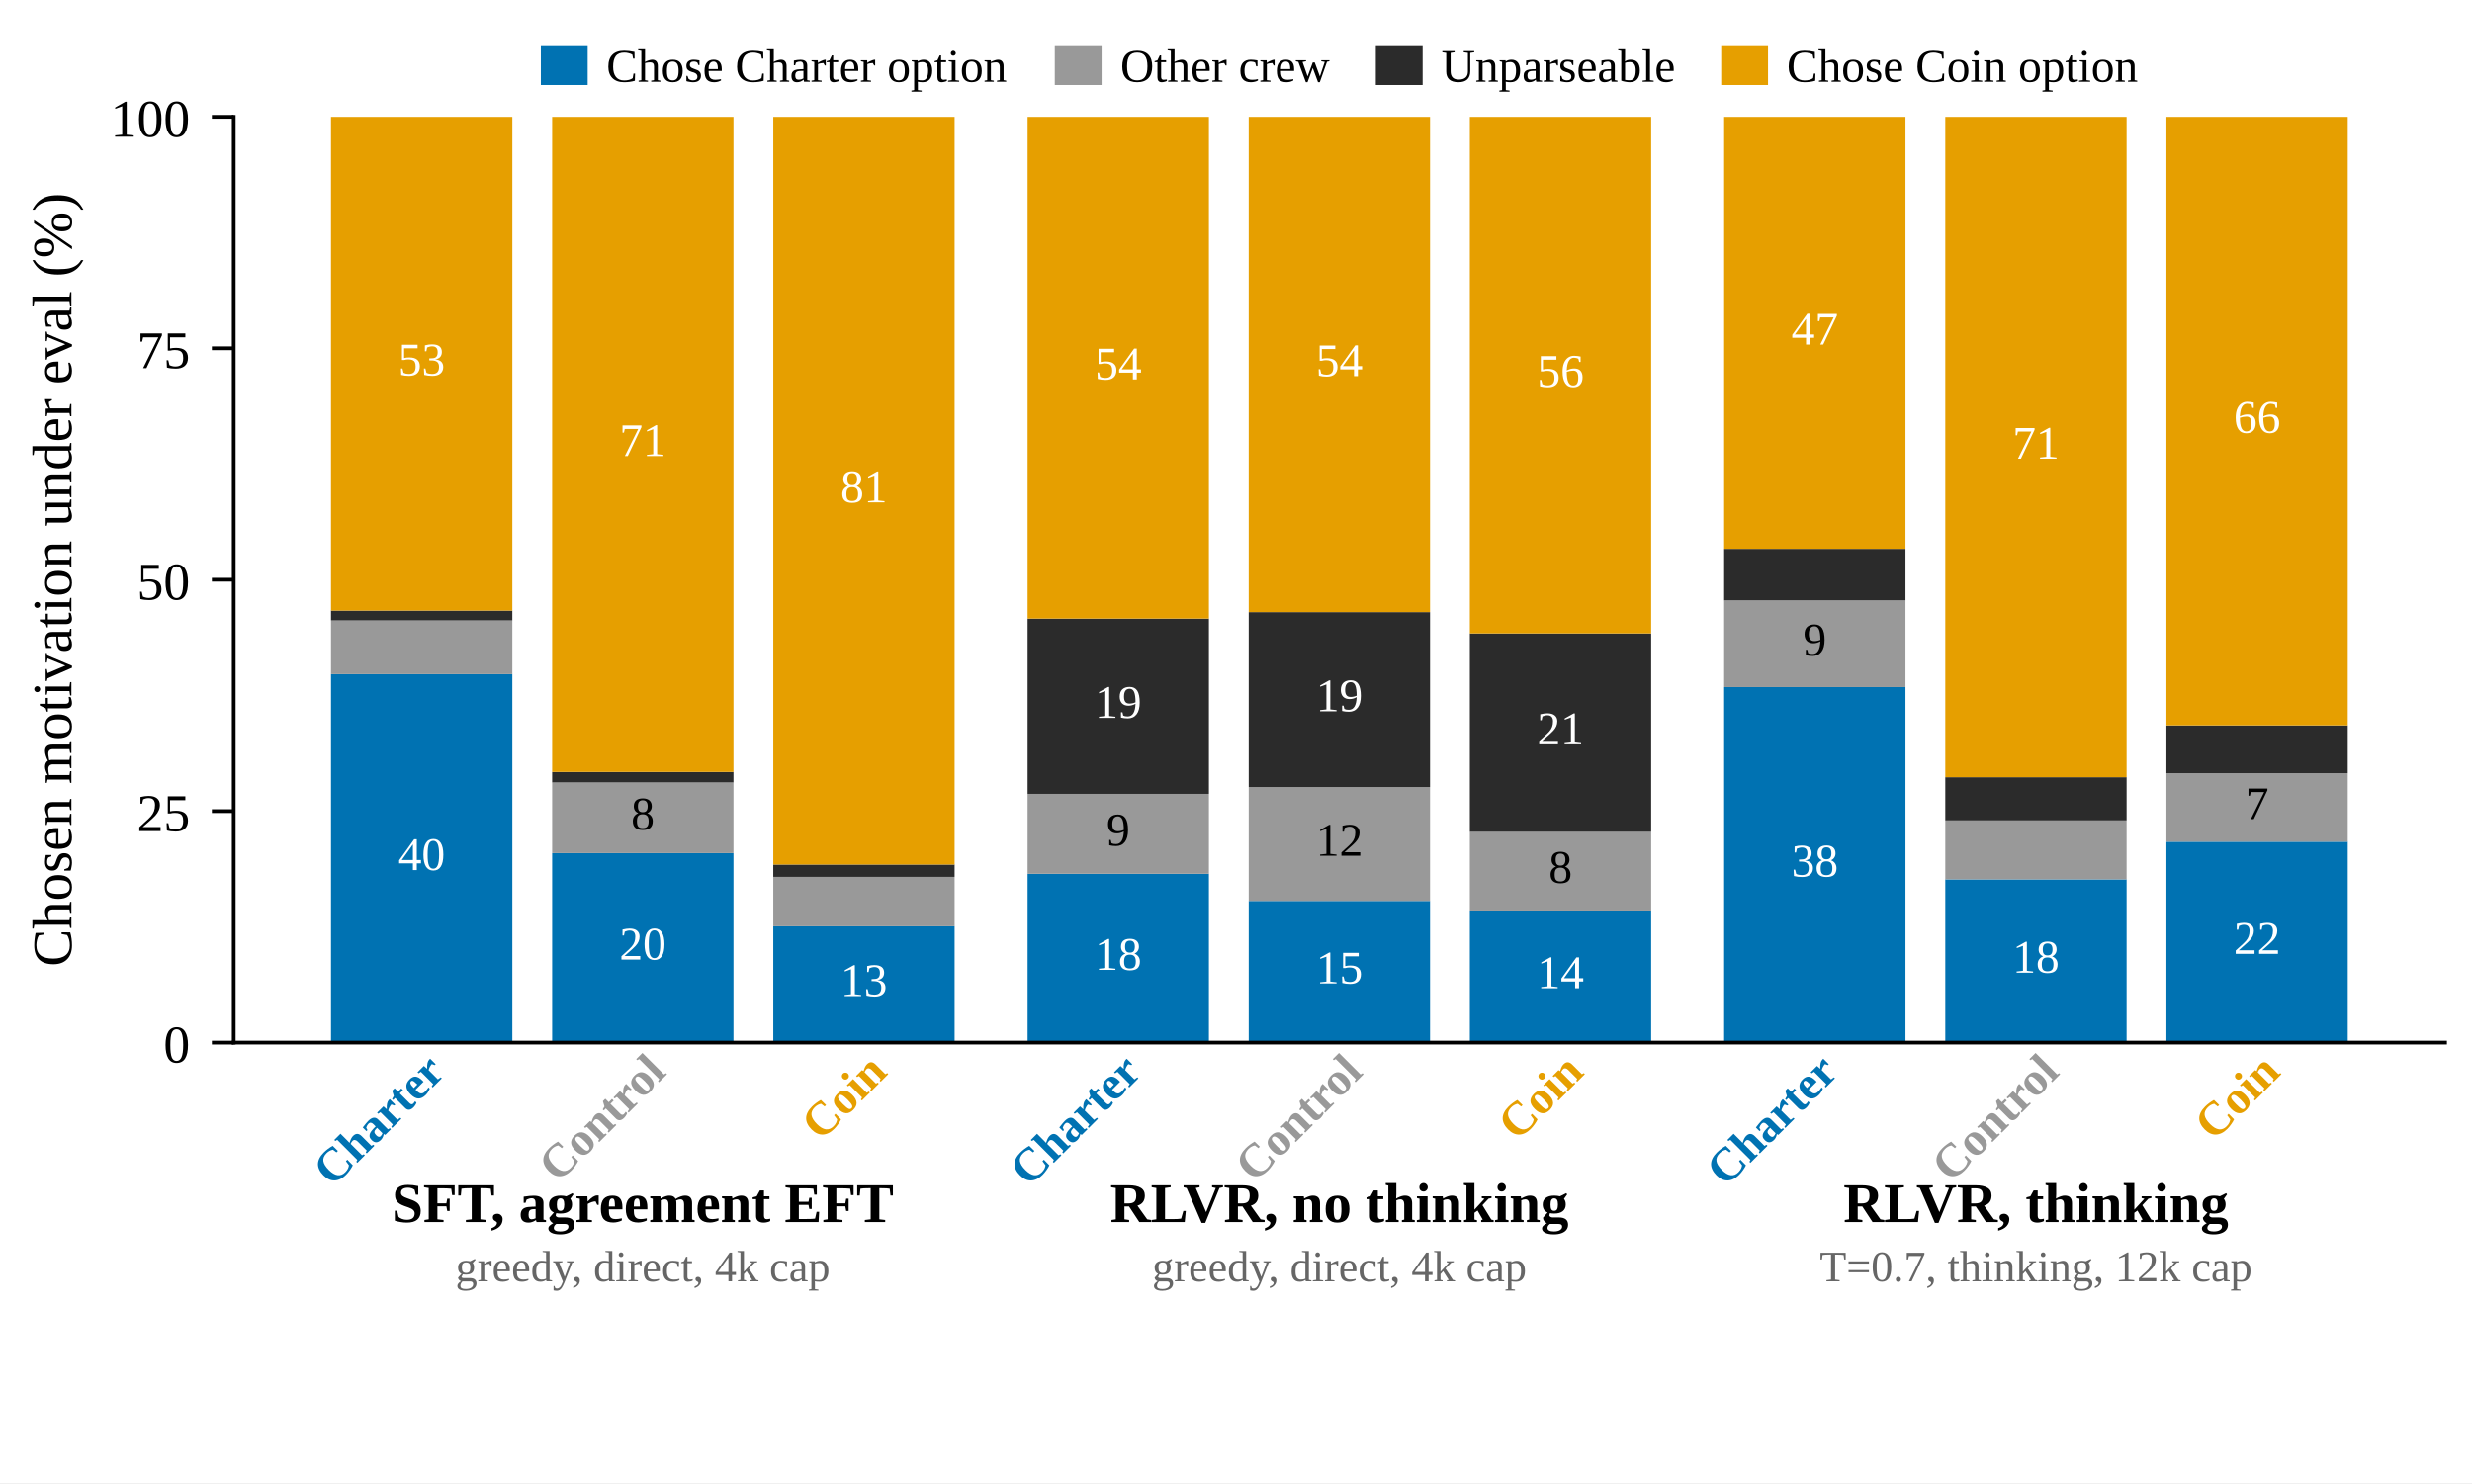
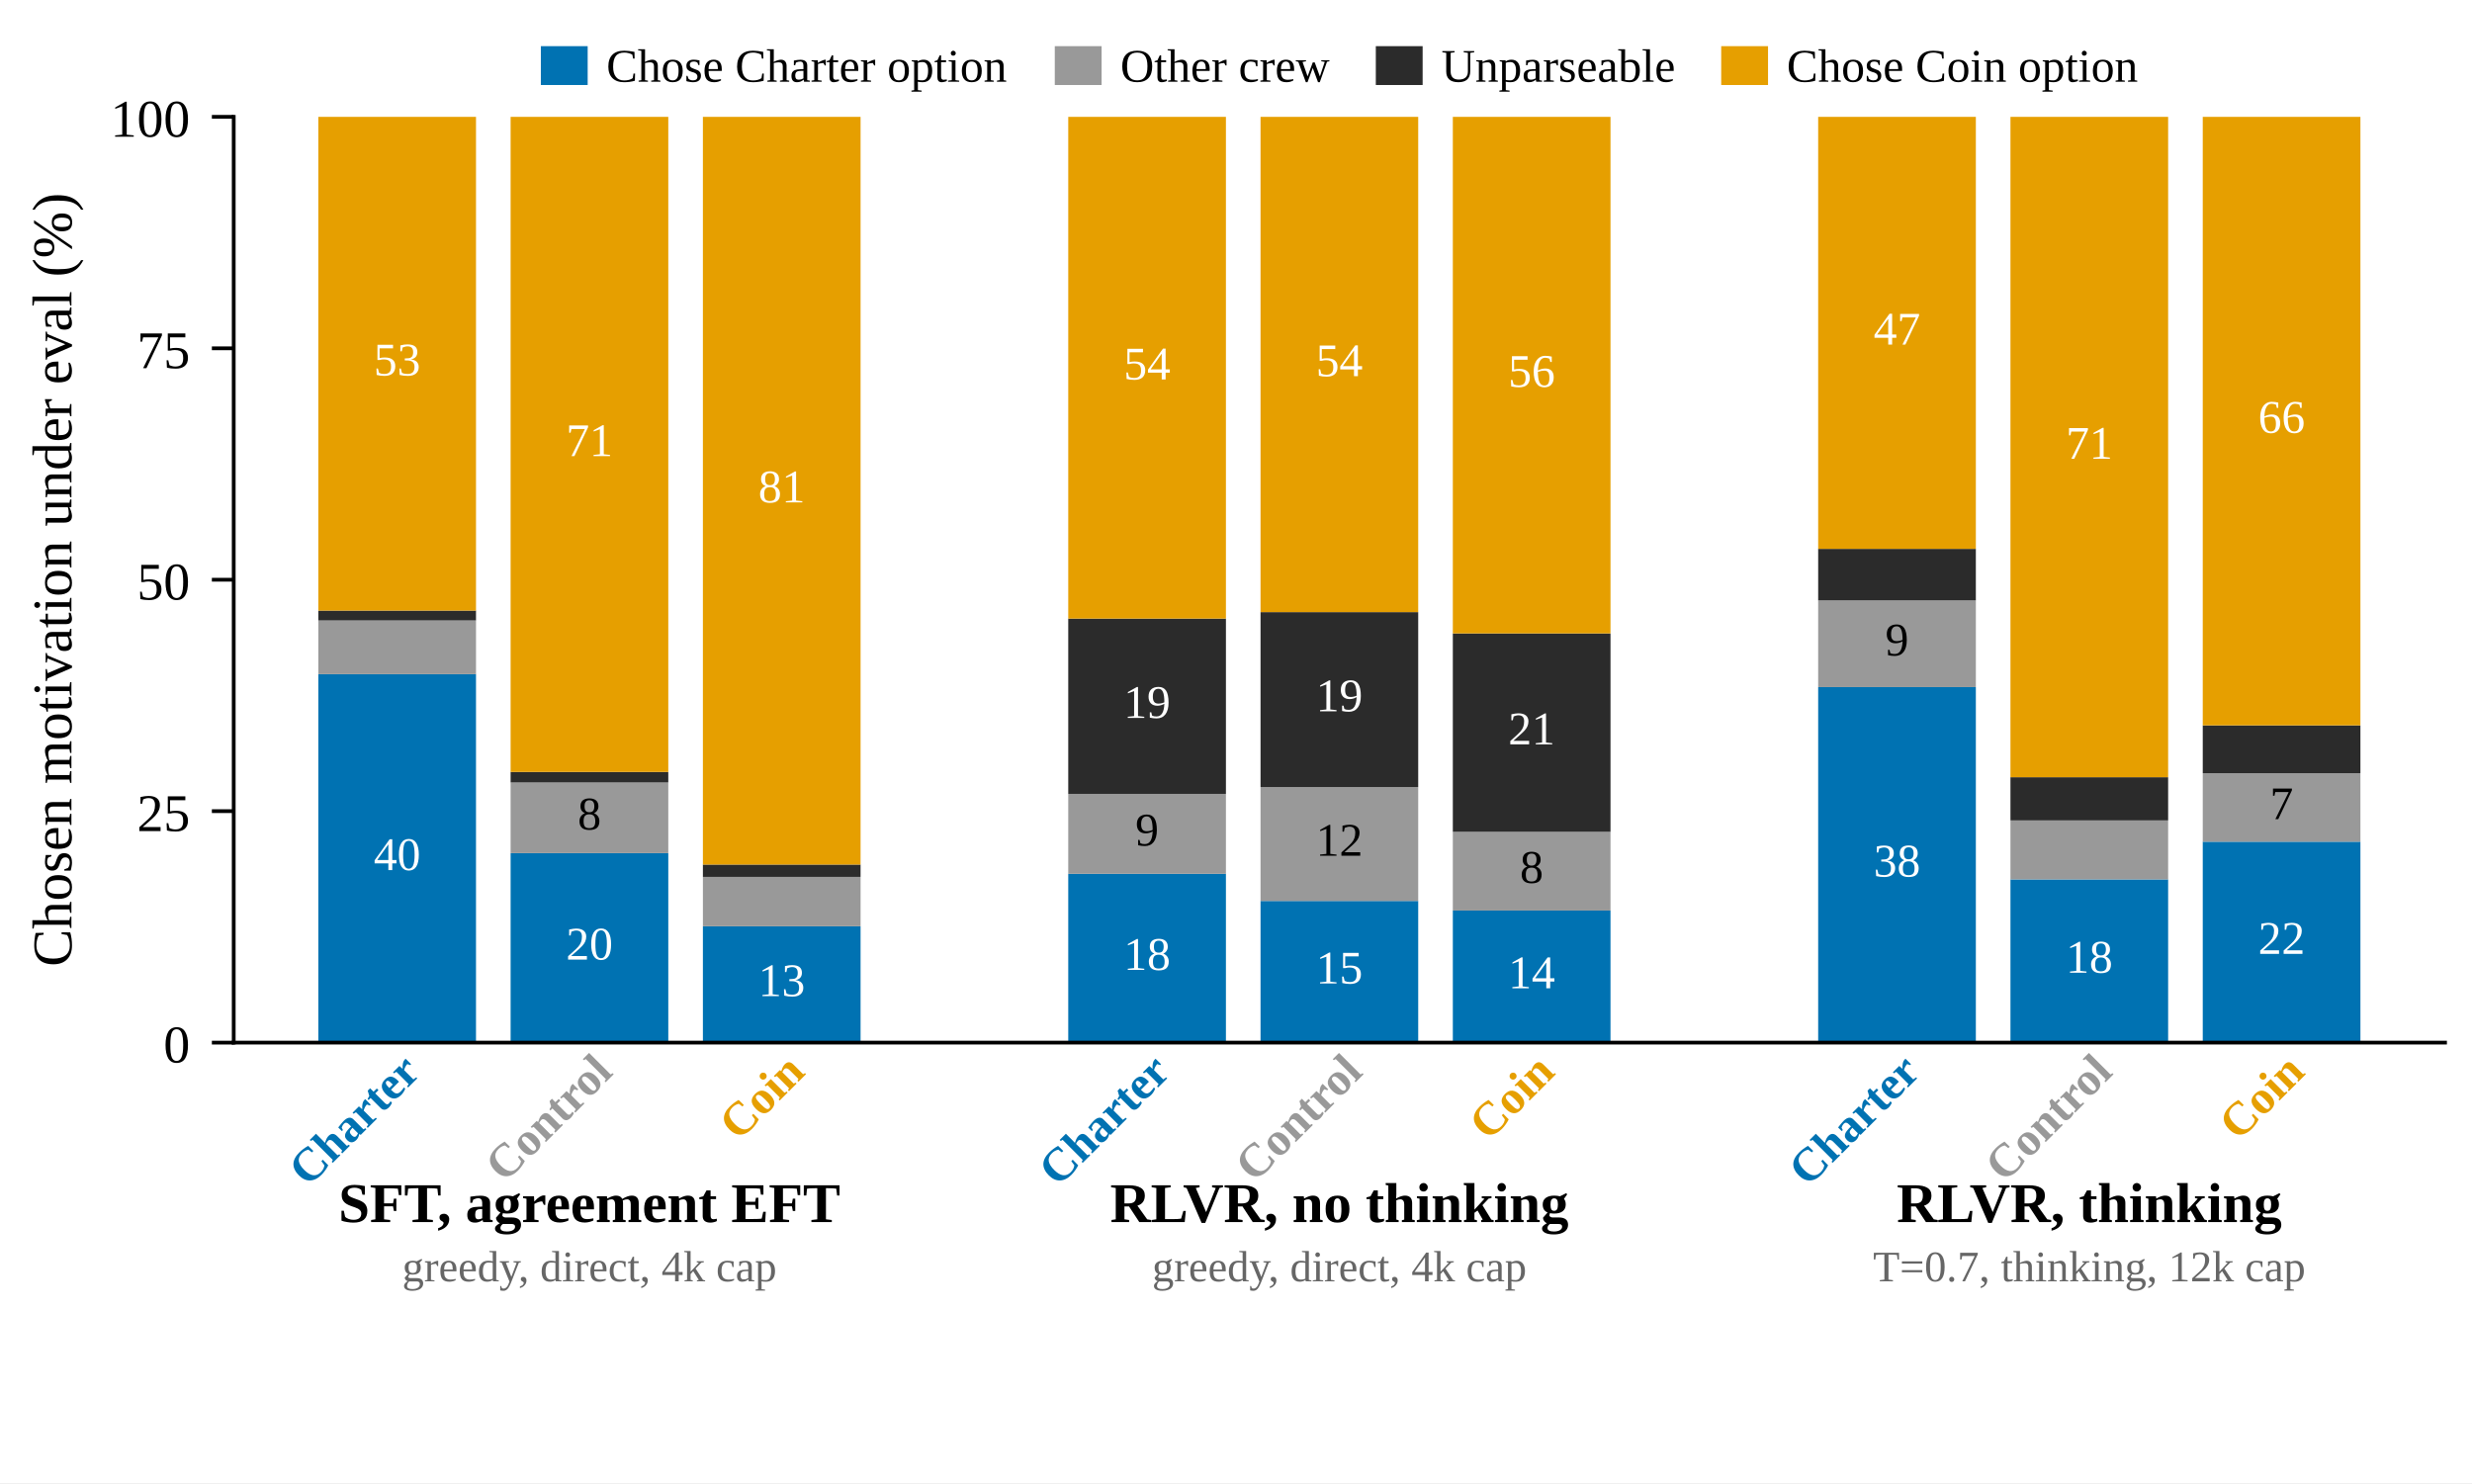
<svg xmlns="http://www.w3.org/2000/svg" xmlns:xlink="http://www.w3.org/1999/xlink" width="396pt" height="237.6pt" viewBox="0 0 396 237.6" version="1.1">
  <defs>
    <style type="text/css">*{stroke-linejoin: round; stroke-linecap: butt}</style>
  </defs>
  <g id="figure_1">
    <g id="patch_1">
      <path d="M 0 237.6  L 396 237.6  L 396 0  L 0 0  z " style="fill: #ffffff" />
    </g>
    <g id="axes_1">
      <g id="patch_2">
        <path d="M 37.44 167.04  L 391.68 167.04  L 391.68 18.72  L 37.44 18.72  z " style="fill: #ffffff" />
      </g>
      <g id="matplotlib.axis_1">
        <g id="xtick_1">
          <g id="line2d_1" />
          <g id="text_1">
-             <text style="font-weight: 700; font-size: 7.5px; font-family: 'Times New Roman', 'Nimbus Roman', 'Liberation Serif', 'STIXGeneral', 'DejaVu Serif', serif; text-anchor: end; fill: #0072b2" x="71.528" y="172.017" transform="rotate(-45 71.52788 172.0175)">Charter</text>
+             <text style="font-weight: 700; font-size: 7.5px; font-family: 'Times New Roman', 'Nimbus Roman', 'Liberation Serif', 'STIXGeneral', 'DejaVu Serif', serif; text-anchor: end; fill: #0072b2" x="67.6" y="172.017" transform="rotate(-45 67.60043 172.0175)">Charter</text>
          </g>
        </g>
        <g id="xtick_2">
          <g id="line2d_2" />
          <g id="text_2">
-             <text style="font-weight: 700; font-size: 7.5px; font-family: 'Times New Roman', 'Nimbus Roman', 'Liberation Serif', 'STIXGeneral', 'DejaVu Serif', serif; text-anchor: end; fill: #999999" x="106.952" y="172.017" transform="rotate(-45 106.9519 172.0175)">Control</text>
+             <text style="font-weight: 700; font-size: 7.5px; font-family: 'Times New Roman', 'Nimbus Roman', 'Liberation Serif', 'STIXGeneral', 'DejaVu Serif', serif; text-anchor: end; fill: #999999" x="98.404" y="172.017" transform="rotate(-45 98.40391 172.0175)">Control</text>
          </g>
        </g>
        <g id="xtick_3">
          <g id="line2d_3" />
          <g id="text_3">
-             <text style="font-weight: 700; font-size: 7.5px; font-family: 'Times New Roman', 'Nimbus Roman', 'Liberation Serif', 'STIXGeneral', 'DejaVu Serif', serif; text-anchor: end; fill: #e69f00" x="142.376" y="172.017" transform="rotate(-45 142.3759 172.0175)">Coin</text>
+             <text style="font-weight: 700; font-size: 7.5px; font-family: 'Times New Roman', 'Nimbus Roman', 'Liberation Serif', 'STIXGeneral', 'DejaVu Serif', serif; text-anchor: end; fill: #e69f00" x="129.207" y="172.017" transform="rotate(-45 129.2074 172.0175)">Coin</text>
          </g>
        </g>
        <g id="xtick_4">
          <g id="line2d_4" />
          <g id="text_4">
-             <text style="font-weight: 700; font-size: 7.5px; font-family: 'Times New Roman', 'Nimbus Roman', 'Liberation Serif', 'STIXGeneral', 'DejaVu Serif', serif; text-anchor: end; fill: #0072b2" x="183.113" y="172.017" transform="rotate(-45 183.1135 172.0175)">Charter</text>
+             <text style="font-weight: 700; font-size: 7.5px; font-family: 'Times New Roman', 'Nimbus Roman', 'Liberation Serif', 'STIXGeneral', 'DejaVu Serif', serif; text-anchor: end; fill: #0072b2" x="187.734" y="172.017" transform="rotate(-45 187.734 172.0175)">Charter</text>
          </g>
        </g>
        <g id="xtick_5">
          <g id="line2d_5" />
          <g id="text_5">
            <text style="font-weight: 700; font-size: 7.5px; font-family: 'Times New Roman', 'Nimbus Roman', 'Liberation Serif', 'STIXGeneral', 'DejaVu Serif', serif; text-anchor: end; fill: #999999" x="218.537" y="172.017" transform="rotate(-45 218.5375 172.0175)">Control</text>
          </g>
        </g>
        <g id="xtick_6">
          <g id="line2d_6" />
          <g id="text_6">
-             <text style="font-weight: 700; font-size: 7.5px; font-family: 'Times New Roman', 'Nimbus Roman', 'Liberation Serif', 'STIXGeneral', 'DejaVu Serif', serif; text-anchor: end; fill: #e69f00" x="253.961" y="172.017" transform="rotate(-45 253.9615 172.0175)">Coin</text>
+             <text style="font-weight: 700; font-size: 7.5px; font-family: 'Times New Roman', 'Nimbus Roman', 'Liberation Serif', 'STIXGeneral', 'DejaVu Serif', serif; text-anchor: end; fill: #e69f00" x="249.341" y="172.017" transform="rotate(-45 249.341 172.0175)">Coin</text>
          </g>
        </g>
        <g id="xtick_7">
          <g id="line2d_7" />
          <g id="text_7">
-             <text style="font-weight: 700; font-size: 7.5px; font-family: 'Times New Roman', 'Nimbus Roman', 'Liberation Serif', 'STIXGeneral', 'DejaVu Serif', serif; text-anchor: end; fill: #0072b2" x="294.699" y="172.017" transform="rotate(-45 294.6991 172.0175)">Charter</text>
+             <text style="font-weight: 700; font-size: 7.5px; font-family: 'Times New Roman', 'Nimbus Roman', 'Liberation Serif', 'STIXGeneral', 'DejaVu Serif', serif; text-anchor: end; fill: #0072b2" x="307.868" y="172.017" transform="rotate(-45 307.8676 172.0175)">Charter</text>
          </g>
        </g>
        <g id="xtick_8">
          <g id="line2d_8" />
          <g id="text_8">
-             <text style="font-weight: 700; font-size: 7.5px; font-family: 'Times New Roman', 'Nimbus Roman', 'Liberation Serif', 'STIXGeneral', 'DejaVu Serif', serif; text-anchor: end; fill: #999999" x="330.123" y="172.017" transform="rotate(-45 330.1231 172.0175)">Control</text>
+             <text style="font-weight: 700; font-size: 7.5px; font-family: 'Times New Roman', 'Nimbus Roman', 'Liberation Serif', 'STIXGeneral', 'DejaVu Serif', serif; text-anchor: end; fill: #999999" x="338.671" y="172.017" transform="rotate(-45 338.671 172.0175)">Control</text>
          </g>
        </g>
        <g id="xtick_9">
          <g id="line2d_9" />
          <g id="text_9">
-             <text style="font-weight: 700; font-size: 7.5px; font-family: 'Times New Roman', 'Nimbus Roman', 'Liberation Serif', 'STIXGeneral', 'DejaVu Serif', serif; text-anchor: end; fill: #e69f00" x="365.547" y="172.017" transform="rotate(-45 365.5471 172.0175)">Coin</text>
+             <text style="font-weight: 700; font-size: 7.5px; font-family: 'Times New Roman', 'Nimbus Roman', 'Liberation Serif', 'STIXGeneral', 'DejaVu Serif', serif; text-anchor: end; fill: #e69f00" x="369.475" y="172.017" transform="rotate(-45 369.4745 172.0175)">Coin</text>
          </g>
        </g>
      </g>
      <g id="matplotlib.axis_2">
        <g id="ytick_1">
          <g id="line2d_10">
            <defs>
-               <path id="mf8b43669a5" d="M 0 0  L -3.5 0  " style="stroke: #000000; stroke-width: 0.6" />
+               <path id="m7815a4aa92" d="M 0 0  L -3.5 0  " style="stroke: #000000; stroke-width: 0.6" />
            </defs>
            <g>
-               <use xlink:href="#mf8b43669a5" x="37.44" y="167.04" style="stroke: #000000; stroke-width: 0.6" />
+               <use xlink:href="#m7815a4aa92" x="37.44" y="167.04" style="stroke: #000000; stroke-width: 0.6" />
            </g>
          </g>
          <g id="text_10">
            <text style="font-size: 8.5px; font-family: 'Times New Roman', 'Nimbus Roman', 'Liberation Serif', 'STIXGeneral', 'DejaVu Serif', serif; text-anchor: end" x="30.44" y="170.227" transform="rotate(-0 30.44 170.2275)">0</text>
          </g>
        </g>
        <g id="ytick_2">
          <g id="line2d_11">
            <g>
-               <use xlink:href="#mf8b43669a5" x="37.44" y="129.96" style="stroke: #000000; stroke-width: 0.6" />
+               <use xlink:href="#m7815a4aa92" x="37.44" y="129.96" style="stroke: #000000; stroke-width: 0.6" />
            </g>
          </g>
          <g id="text_11">
            <text style="font-size: 8.5px; font-family: 'Times New Roman', 'Nimbus Roman', 'Liberation Serif', 'STIXGeneral', 'DejaVu Serif', serif; text-anchor: end" x="30.44" y="133.148" transform="rotate(-0 30.44 133.1475)">25</text>
          </g>
        </g>
        <g id="ytick_3">
          <g id="line2d_12">
            <g>
-               <use xlink:href="#mf8b43669a5" x="37.44" y="92.88" style="stroke: #000000; stroke-width: 0.6" />
+               <use xlink:href="#m7815a4aa92" x="37.44" y="92.88" style="stroke: #000000; stroke-width: 0.6" />
            </g>
          </g>
          <g id="text_12">
            <text style="font-size: 8.5px; font-family: 'Times New Roman', 'Nimbus Roman', 'Liberation Serif', 'STIXGeneral', 'DejaVu Serif', serif; text-anchor: end" x="30.44" y="96.067" transform="rotate(-0 30.44 96.0675)">50</text>
          </g>
        </g>
        <g id="ytick_4">
          <g id="line2d_13">
            <g>
-               <use xlink:href="#mf8b43669a5" x="37.44" y="55.8" style="stroke: #000000; stroke-width: 0.6" />
+               <use xlink:href="#m7815a4aa92" x="37.44" y="55.8" style="stroke: #000000; stroke-width: 0.6" />
            </g>
          </g>
          <g id="text_13">
            <text style="font-size: 8.5px; font-family: 'Times New Roman', 'Nimbus Roman', 'Liberation Serif', 'STIXGeneral', 'DejaVu Serif', serif; text-anchor: end" x="30.44" y="58.987" transform="rotate(-0 30.44 58.9875)">75</text>
          </g>
        </g>
        <g id="ytick_5">
          <g id="line2d_14">
            <g>
-               <use xlink:href="#mf8b43669a5" x="37.44" y="18.72" style="stroke: #000000; stroke-width: 0.6" />
+               <use xlink:href="#m7815a4aa92" x="37.44" y="18.72" style="stroke: #000000; stroke-width: 0.6" />
            </g>
          </g>
          <g id="text_14">
            <text style="font-size: 8.5px; font-family: 'Times New Roman', 'Nimbus Roman', 'Liberation Serif', 'STIXGeneral', 'DejaVu Serif', serif; text-anchor: end" x="30.44" y="21.907" transform="rotate(-0 30.44 21.9075)">100</text>
          </g>
        </g>
        <g id="text_15">
          <text style="font-size: 9px; font-family: 'Times New Roman', 'Nimbus Roman', 'Liberation Serif', 'STIXGeneral', 'DejaVu Serif', serif; text-anchor: middle" x="11.44" y="92.88" transform="rotate(-90 11.44 92.88)">Chosen motivation under eval (%)</text>
        </g>
      </g>
      <g id="patch_3">
-         <path d="M 53.027 167.04  L 82.074 167.04  L 82.074 108.009  L 53.027 108.009  z " clip-path="url(#p3ffea39fed)" style="fill: #0072b2" />
+         <path d="M 50.994 167.04  L 76.252 167.04  L 76.252 108.009  L 50.994 108.009  z " clip-path="url(#p4c6f7b95e8)" style="fill: #0072b2" />
      </g>
      <g id="patch_4">
-         <path d="M 88.451 167.04  L 117.498 167.04  L 117.498 136.684  L 88.451 136.684  z " clip-path="url(#p3ffea39fed)" style="fill: #0072b2" />
+         <path d="M 81.797 167.04  L 107.056 167.04  L 107.056 136.684  L 81.797 136.684  z " clip-path="url(#p4c6f7b95e8)" style="fill: #0072b2" />
      </g>
      <g id="patch_5">
-         <path d="M 123.875 167.04  L 152.922 167.04  L 152.922 148.401  L 123.875 148.401  z " clip-path="url(#p3ffea39fed)" style="fill: #0072b2" />
+         <path d="M 112.6 167.04  L 137.859 167.04  L 137.859 148.401  L 112.6 148.401  z " clip-path="url(#p4c6f7b95e8)" style="fill: #0072b2" />
      </g>
      <g id="patch_6">
-         <path d="M 164.612 167.04  L 193.66 167.04  L 193.66 139.996  L 164.612 139.996  z " clip-path="url(#p3ffea39fed)" style="fill: #0072b2" />
+         <path d="M 171.127 167.04  L 196.386 167.04  L 196.386 139.996  L 171.127 139.996  z " clip-path="url(#p4c6f7b95e8)" style="fill: #0072b2" />
      </g>
      <g id="patch_7">
-         <path d="M 200.036 167.04  L 229.084 167.04  L 229.084 144.347  L 200.036 144.347  z " clip-path="url(#p3ffea39fed)" style="fill: #0072b2" />
+         <path d="M 201.931 167.04  L 227.189 167.04  L 227.189 144.347  L 201.931 144.347  z " clip-path="url(#p4c6f7b95e8)" style="fill: #0072b2" />
      </g>
      <g id="patch_8">
-         <path d="M 235.46 167.04  L 264.508 167.04  L 264.508 145.88  L 235.46 145.88  z " clip-path="url(#p3ffea39fed)" style="fill: #0072b2" />
+         <path d="M 232.734 167.04  L 257.993 167.04  L 257.993 145.88  L 232.734 145.88  z " clip-path="url(#p4c6f7b95e8)" style="fill: #0072b2" />
      </g>
      <g id="patch_9">
-         <path d="M 276.198 167.04  L 305.245 167.04  L 305.245 110.085  L 276.198 110.085  z " clip-path="url(#p3ffea39fed)" style="fill: #0072b2" />
+         <path d="M 291.261 167.04  L 316.52 167.04  L 316.52 110.085  L 291.261 110.085  z " clip-path="url(#p4c6f7b95e8)" style="fill: #0072b2" />
      </g>
      <g id="patch_10">
-         <path d="M 311.622 167.04  L 340.669 167.04  L 340.669 140.886  L 311.622 140.886  z " clip-path="url(#p3ffea39fed)" style="fill: #0072b2" />
+         <path d="M 322.064 167.04  L 347.323 167.04  L 347.323 140.886  L 322.064 140.886  z " clip-path="url(#p4c6f7b95e8)" style="fill: #0072b2" />
      </g>
      <g id="patch_11">
-         <path d="M 347.046 167.04  L 376.093 167.04  L 376.093 134.855  L 347.046 134.855  z " clip-path="url(#p3ffea39fed)" style="fill: #0072b2" />
+         <path d="M 352.868 167.04  L 378.126 167.04  L 378.126 134.855  L 352.868 134.855  z " clip-path="url(#p4c6f7b95e8)" style="fill: #0072b2" />
      </g>
      <g id="patch_12">
-         <path d="M 53.027 108.009  L 82.074 108.009  L 82.074 99.406  L 53.027 99.406  z " clip-path="url(#p3ffea39fed)" style="fill: #999999" />
+         <path d="M 50.994 108.009  L 76.252 108.009  L 76.252 99.406  L 50.994 99.406  z " clip-path="url(#p4c6f7b95e8)" style="fill: #999999" />
      </g>
      <g id="patch_13">
-         <path d="M 88.451 136.684  L 117.498 136.684  L 117.498 125.362  L 88.451 125.362  z " clip-path="url(#p3ffea39fed)" style="fill: #999999" />
+         <path d="M 81.797 136.684  L 107.056 136.684  L 107.056 125.362  L 81.797 125.362  z " clip-path="url(#p4c6f7b95e8)" style="fill: #999999" />
      </g>
      <g id="patch_14">
-         <path d="M 123.875 148.401  L 152.922 148.401  L 152.922 140.491  L 123.875 140.491  z " clip-path="url(#p3ffea39fed)" style="fill: #999999" />
+         <path d="M 112.6 148.401  L 137.859 148.401  L 137.859 140.491  L 112.6 140.491  z " clip-path="url(#p4c6f7b95e8)" style="fill: #999999" />
      </g>
      <g id="patch_15">
-         <path d="M 164.612 139.996  L 193.66 139.996  L 193.66 127.191  L 164.612 127.191  z " clip-path="url(#p3ffea39fed)" style="fill: #999999" />
+         <path d="M 171.127 139.996  L 196.386 139.996  L 196.386 127.191  L 171.127 127.191  z " clip-path="url(#p4c6f7b95e8)" style="fill: #999999" />
      </g>
      <g id="patch_16">
-         <path d="M 200.036 144.347  L 229.084 144.347  L 229.084 126.104  L 200.036 126.104  z " clip-path="url(#p3ffea39fed)" style="fill: #999999" />
+         <path d="M 201.931 144.347  L 227.189 144.347  L 227.189 126.104  L 201.931 126.104  z " clip-path="url(#p4c6f7b95e8)" style="fill: #999999" />
      </g>
      <g id="patch_17">
-         <path d="M 235.46 145.88  L 264.508 145.88  L 264.508 133.272  L 235.46 133.272  z " clip-path="url(#p3ffea39fed)" style="fill: #999999" />
+         <path d="M 232.734 145.88  L 257.993 145.88  L 257.993 133.272  L 232.734 133.272  z " clip-path="url(#p4c6f7b95e8)" style="fill: #999999" />
      </g>
      <g id="patch_18">
-         <path d="M 276.198 110.085  L 305.245 110.085  L 305.245 96.192  L 276.198 96.192  z " clip-path="url(#p3ffea39fed)" style="fill: #999999" />
+         <path d="M 291.261 110.085  L 316.52 110.085  L 316.52 96.192  L 291.261 96.192  z " clip-path="url(#p4c6f7b95e8)" style="fill: #999999" />
      </g>
      <g id="patch_19">
-         <path d="M 311.622 140.886  L 340.669 140.886  L 340.669 131.443  L 311.622 131.443  z " clip-path="url(#p3ffea39fed)" style="fill: #999999" />
+         <path d="M 322.064 140.886  L 347.323 140.886  L 347.323 131.443  L 322.064 131.443  z " clip-path="url(#p4c6f7b95e8)" style="fill: #999999" />
      </g>
      <g id="patch_20">
-         <path d="M 347.046 134.855  L 376.093 134.855  L 376.093 123.879  L 347.046 123.879  z " clip-path="url(#p3ffea39fed)" style="fill: #999999" />
+         <path d="M 352.868 134.855  L 378.126 134.855  L 378.126 123.879  L 352.868 123.879  z " clip-path="url(#p4c6f7b95e8)" style="fill: #999999" />
      </g>
      <g id="patch_21">
-         <path d="M 53.027 99.406  L 82.074 99.406  L 82.074 97.824  L 53.027 97.824  z " clip-path="url(#p3ffea39fed)" style="fill: #2b2b2b" />
+         <path d="M 50.994 99.406  L 76.252 99.406  L 76.252 97.824  L 50.994 97.824  z " clip-path="url(#p4c6f7b95e8)" style="fill: #2b2b2b" />
      </g>
      <g id="patch_22">
-         <path d="M 88.451 125.362  L 117.498 125.362  L 117.498 123.681  L 88.451 123.681  z " clip-path="url(#p3ffea39fed)" style="fill: #2b2b2b" />
+         <path d="M 81.797 125.362  L 107.056 125.362  L 107.056 123.681  L 81.797 123.681  z " clip-path="url(#p4c6f7b95e8)" style="fill: #2b2b2b" />
      </g>
      <g id="patch_23">
-         <path d="M 123.875 140.491  L 152.922 140.491  L 152.922 138.513  L 123.875 138.513  z " clip-path="url(#p3ffea39fed)" style="fill: #2b2b2b" />
+         <path d="M 112.6 140.491  L 137.859 140.491  L 137.859 138.513  L 112.6 138.513  z " clip-path="url(#p4c6f7b95e8)" style="fill: #2b2b2b" />
      </g>
      <g id="patch_24">
-         <path d="M 164.612 127.191  L 193.66 127.191  L 193.66 99.109  L 164.612 99.109  z " clip-path="url(#p3ffea39fed)" style="fill: #2b2b2b" />
+         <path d="M 171.127 127.191  L 196.386 127.191  L 196.386 99.109  L 171.127 99.109  z " clip-path="url(#p4c6f7b95e8)" style="fill: #2b2b2b" />
      </g>
      <g id="patch_25">
-         <path d="M 200.036 126.104  L 229.084 126.104  L 229.084 98.071  L 200.036 98.071  z " clip-path="url(#p3ffea39fed)" style="fill: #2b2b2b" />
+         <path d="M 201.931 126.104  L 227.189 126.104  L 227.189 98.071  L 201.931 98.071  z " clip-path="url(#p4c6f7b95e8)" style="fill: #2b2b2b" />
      </g>
      <g id="patch_26">
-         <path d="M 235.46 133.272  L 264.508 133.272  L 264.508 101.483  L 235.46 101.483  z " clip-path="url(#p3ffea39fed)" style="fill: #2b2b2b" />
+         <path d="M 232.734 133.272  L 257.993 133.272  L 257.993 101.483  L 232.734 101.483  z " clip-path="url(#p4c6f7b95e8)" style="fill: #2b2b2b" />
      </g>
      <g id="patch_27">
-         <path d="M 276.198 96.192  L 305.245 96.192  L 305.245 87.936  L 276.198 87.936  z " clip-path="url(#p3ffea39fed)" style="fill: #2b2b2b" />
+         <path d="M 291.261 96.192  L 316.52 96.192  L 316.52 87.936  L 291.261 87.936  z " clip-path="url(#p4c6f7b95e8)" style="fill: #2b2b2b" />
      </g>
      <g id="patch_28">
-         <path d="M 311.622 131.443  L 340.669 131.443  L 340.669 124.522  L 311.622 124.522  z " clip-path="url(#p3ffea39fed)" style="fill: #2b2b2b" />
+         <path d="M 322.064 131.443  L 347.323 131.443  L 347.323 124.522  L 322.064 124.522  z " clip-path="url(#p4c6f7b95e8)" style="fill: #2b2b2b" />
      </g>
      <g id="patch_29">
-         <path d="M 347.046 123.879  L 376.093 123.879  L 376.093 116.216  L 347.046 116.216  z " clip-path="url(#p3ffea39fed)" style="fill: #2b2b2b" />
+         <path d="M 352.868 123.879  L 378.126 123.879  L 378.126 116.216  L 352.868 116.216  z " clip-path="url(#p4c6f7b95e8)" style="fill: #2b2b2b" />
      </g>
      <g id="patch_30">
-         <path d="M 53.027 97.824  L 82.074 97.824  L 82.074 18.72  L 53.027 18.72  z " clip-path="url(#p3ffea39fed)" style="fill: #e69f00" />
+         <path d="M 50.994 97.824  L 76.252 97.824  L 76.252 18.72  L 50.994 18.72  z " clip-path="url(#p4c6f7b95e8)" style="fill: #e69f00" />
      </g>
      <g id="patch_31">
-         <path d="M 88.451 123.681  L 117.498 123.681  L 117.498 18.72  L 88.451 18.72  z " clip-path="url(#p3ffea39fed)" style="fill: #e69f00" />
+         <path d="M 81.797 123.681  L 107.056 123.681  L 107.056 18.72  L 81.797 18.72  z " clip-path="url(#p4c6f7b95e8)" style="fill: #e69f00" />
      </g>
      <g id="patch_32">
-         <path d="M 123.875 138.513  L 152.922 138.513  L 152.922 18.72  L 123.875 18.72  z " clip-path="url(#p3ffea39fed)" style="fill: #e69f00" />
+         <path d="M 112.6 138.513  L 137.859 138.513  L 137.859 18.72  L 112.6 18.72  z " clip-path="url(#p4c6f7b95e8)" style="fill: #e69f00" />
      </g>
      <g id="patch_33">
-         <path d="M 164.612 99.109  L 193.66 99.109  L 193.66 18.72  L 164.612 18.72  z " clip-path="url(#p3ffea39fed)" style="fill: #e69f00" />
+         <path d="M 171.127 99.109  L 196.386 99.109  L 196.386 18.72  L 171.127 18.72  z " clip-path="url(#p4c6f7b95e8)" style="fill: #e69f00" />
      </g>
      <g id="patch_34">
-         <path d="M 200.036 98.071  L 229.084 98.071  L 229.084 18.72  L 200.036 18.72  z " clip-path="url(#p3ffea39fed)" style="fill: #e69f00" />
+         <path d="M 201.931 98.071  L 227.189 98.071  L 227.189 18.72  L 201.931 18.72  z " clip-path="url(#p4c6f7b95e8)" style="fill: #e69f00" />
      </g>
      <g id="patch_35">
-         <path d="M 235.46 101.483  L 264.508 101.483  L 264.508 18.72  L 235.46 18.72  z " clip-path="url(#p3ffea39fed)" style="fill: #e69f00" />
+         <path d="M 232.734 101.483  L 257.993 101.483  L 257.993 18.72  L 232.734 18.72  z " clip-path="url(#p4c6f7b95e8)" style="fill: #e69f00" />
      </g>
      <g id="patch_36">
-         <path d="M 276.198 87.936  L 305.245 87.936  L 305.245 18.72  L 276.198 18.72  z " clip-path="url(#p3ffea39fed)" style="fill: #e69f00" />
+         <path d="M 291.261 87.936  L 316.52 87.936  L 316.52 18.72  L 291.261 18.72  z " clip-path="url(#p4c6f7b95e8)" style="fill: #e69f00" />
      </g>
      <g id="patch_37">
-         <path d="M 311.622 124.522  L 340.669 124.522  L 340.669 18.72  L 311.622 18.72  z " clip-path="url(#p3ffea39fed)" style="fill: #e69f00" />
+         <path d="M 322.064 124.522  L 347.323 124.522  L 347.323 18.72  L 322.064 18.72  z " clip-path="url(#p4c6f7b95e8)" style="fill: #e69f00" />
      </g>
      <g id="patch_38">
-         <path d="M 347.046 116.216  L 376.093 116.216  L 376.093 18.72  L 347.046 18.72  z " clip-path="url(#p3ffea39fed)" style="fill: #e69f00" />
+         <path d="M 352.868 116.216  L 378.126 116.216  L 378.126 18.72  L 352.868 18.72  z " clip-path="url(#p4c6f7b95e8)" style="fill: #e69f00" />
      </g>
      <g id="patch_39">
        <path d="M 37.44 167.04  L 37.44 18.72  " style="fill: none; stroke: #000000; stroke-width: 0.6; stroke-linejoin: miter; stroke-linecap: square" />
      </g>
      <g id="patch_40">
        <path d="M 37.44 167.04  L 391.68 167.04  " style="fill: none; stroke: #000000; stroke-width: 0.6; stroke-linejoin: miter; stroke-linecap: square" />
      </g>
      <g id="text_16">
-         <text style="font-size: 7.5px; font-family: 'Times New Roman', 'Nimbus Roman', 'Liberation Serif', 'STIXGeneral', 'DejaVu Serif', serif; text-anchor: middle; fill: #ffffff" x="67.55" y="139.399" transform="rotate(-0 67.5504 139.3993)">40</text>
+         <text style="font-size: 7.5px; font-family: 'Times New Roman', 'Nimbus Roman', 'Liberation Serif', 'STIXGeneral', 'DejaVu Serif', serif; text-anchor: middle; fill: #ffffff" x="63.623" y="139.399" transform="rotate(-0 63.62296 139.3993)">40</text>
      </g>
      <g id="text_17">
-         <text style="font-size: 7.5px; font-family: 'Times New Roman', 'Nimbus Roman', 'Liberation Serif', 'STIXGeneral', 'DejaVu Serif', serif; text-anchor: middle; fill: #ffffff" x="102.974" y="153.737" transform="rotate(-0 102.9744 153.7369)">20</text>
+         <text style="font-size: 7.5px; font-family: 'Times New Roman', 'Nimbus Roman', 'Liberation Serif', 'STIXGeneral', 'DejaVu Serif', serif; text-anchor: middle; fill: #ffffff" x="94.426" y="153.737" transform="rotate(-0 94.42643 153.7369)">20</text>
      </g>
      <g id="text_18">
-         <text style="font-size: 7.5px; font-family: 'Times New Roman', 'Nimbus Roman', 'Liberation Serif', 'STIXGeneral', 'DejaVu Serif', serif; text-anchor: middle; fill: #ffffff" x="138.398" y="159.596" transform="rotate(-0 138.3984 159.5956)">13</text>
+         <text style="font-size: 7.5px; font-family: 'Times New Roman', 'Nimbus Roman', 'Liberation Serif', 'STIXGeneral', 'DejaVu Serif', serif; text-anchor: middle; fill: #ffffff" x="125.23" y="159.596" transform="rotate(-0 125.2299 159.5956)">13</text>
      </g>
      <g id="text_19">
-         <text style="font-size: 7.5px; font-family: 'Times New Roman', 'Nimbus Roman', 'Liberation Serif', 'STIXGeneral', 'DejaVu Serif', serif; text-anchor: middle; fill: #ffffff" x="179.136" y="155.393" transform="rotate(-0 179.136 155.3932)">18</text>
+         <text style="font-size: 7.5px; font-family: 'Times New Roman', 'Nimbus Roman', 'Liberation Serif', 'STIXGeneral', 'DejaVu Serif', serif; text-anchor: middle; fill: #ffffff" x="183.757" y="155.393" transform="rotate(-0 183.7565 155.3932)">18</text>
      </g>
      <g id="text_20">
        <text style="font-size: 7.5px; font-family: 'Times New Roman', 'Nimbus Roman', 'Liberation Serif', 'STIXGeneral', 'DejaVu Serif', serif; text-anchor: middle; fill: #ffffff" x="214.56" y="157.569" transform="rotate(-0 214.56 157.5685)">15</text>
      </g>
      <g id="text_21">
-         <text style="font-size: 7.5px; font-family: 'Times New Roman', 'Nimbus Roman', 'Liberation Serif', 'STIXGeneral', 'DejaVu Serif', serif; text-anchor: middle; fill: #ffffff" x="249.984" y="158.335" transform="rotate(-0 249.984 158.3348)">14</text>
+         <text style="font-size: 7.5px; font-family: 'Times New Roman', 'Nimbus Roman', 'Liberation Serif', 'STIXGeneral', 'DejaVu Serif', serif; text-anchor: middle; fill: #ffffff" x="245.363" y="158.335" transform="rotate(-0 245.3635 158.3348)">14</text>
      </g>
      <g id="text_22">
-         <text style="font-size: 7.5px; font-family: 'Times New Roman', 'Nimbus Roman', 'Liberation Serif', 'STIXGeneral', 'DejaVu Serif', serif; text-anchor: middle; fill: #ffffff" x="290.722" y="140.438" transform="rotate(-0 290.7216 140.4376)">38</text>
+         <text style="font-size: 7.5px; font-family: 'Times New Roman', 'Nimbus Roman', 'Liberation Serif', 'STIXGeneral', 'DejaVu Serif', serif; text-anchor: middle; fill: #ffffff" x="303.89" y="140.438" transform="rotate(-0 303.8901 140.4376)">38</text>
      </g>
      <g id="text_23">
-         <text style="font-size: 7.5px; font-family: 'Times New Roman', 'Nimbus Roman', 'Liberation Serif', 'STIXGeneral', 'DejaVu Serif', serif; text-anchor: middle; fill: #ffffff" x="326.146" y="155.838" transform="rotate(-0 326.1456 155.8381)">18</text>
+         <text style="font-size: 7.5px; font-family: 'Times New Roman', 'Nimbus Roman', 'Liberation Serif', 'STIXGeneral', 'DejaVu Serif', serif; text-anchor: middle; fill: #ffffff" x="334.694" y="155.838" transform="rotate(-0 334.6936 155.8381)">18</text>
      </g>
      <g id="text_24">
-         <text style="font-size: 7.5px; font-family: 'Times New Roman', 'Nimbus Roman', 'Liberation Serif', 'STIXGeneral', 'DejaVu Serif', serif; text-anchor: middle; fill: #ffffff" x="361.57" y="152.822" transform="rotate(-0 361.5696 152.8223)">22</text>
+         <text style="font-size: 7.5px; font-family: 'Times New Roman', 'Nimbus Roman', 'Liberation Serif', 'STIXGeneral', 'DejaVu Serif', serif; text-anchor: middle; fill: #ffffff" x="365.497" y="152.822" transform="rotate(-0 365.497 152.8223)">22</text>
      </g>
      <g id="text_25">
-         <text style="font-size: 7.5px; font-family: 'Times New Roman', 'Nimbus Roman', 'Liberation Serif', 'STIXGeneral', 'DejaVu Serif', serif; text-anchor: middle" x="102.974" y="132.898" transform="rotate(-0 102.9744 132.898)">8</text>
+         <text style="font-size: 7.5px; font-family: 'Times New Roman', 'Nimbus Roman', 'Liberation Serif', 'STIXGeneral', 'DejaVu Serif', serif; text-anchor: middle" x="94.426" y="132.898" transform="rotate(-0 94.42643 132.898)">8</text>
      </g>
      <g id="text_26">
-         <text style="font-size: 7.5px; font-family: 'Times New Roman', 'Nimbus Roman', 'Liberation Serif', 'STIXGeneral', 'DejaVu Serif', serif; text-anchor: middle" x="179.136" y="135.469" transform="rotate(-0 179.136 135.4688)">9</text>
+         <text style="font-size: 7.5px; font-family: 'Times New Roman', 'Nimbus Roman', 'Liberation Serif', 'STIXGeneral', 'DejaVu Serif', serif; text-anchor: middle" x="183.757" y="135.469" transform="rotate(-0 183.7565 135.4688)">9</text>
      </g>
      <g id="text_27">
        <text style="font-size: 7.5px; font-family: 'Times New Roman', 'Nimbus Roman', 'Liberation Serif', 'STIXGeneral', 'DejaVu Serif', serif; text-anchor: middle" x="214.56" y="137.1" transform="rotate(-0 214.56 137.1004)">12</text>
      </g>
      <g id="text_28">
-         <text style="font-size: 7.5px; font-family: 'Times New Roman', 'Nimbus Roman', 'Liberation Serif', 'STIXGeneral', 'DejaVu Serif', serif; text-anchor: middle" x="249.984" y="141.451" transform="rotate(-0 249.984 141.4511)">8</text>
+         <text style="font-size: 7.5px; font-family: 'Times New Roman', 'Nimbus Roman', 'Liberation Serif', 'STIXGeneral', 'DejaVu Serif', serif; text-anchor: middle" x="245.363" y="141.451" transform="rotate(-0 245.3635 141.4511)">8</text>
      </g>
      <g id="text_29">
-         <text style="font-size: 7.5px; font-family: 'Times New Roman', 'Nimbus Roman', 'Liberation Serif', 'STIXGeneral', 'DejaVu Serif', serif; text-anchor: middle" x="290.722" y="105.014" transform="rotate(-0 290.7216 105.0138)">9</text>
+         <text style="font-size: 7.5px; font-family: 'Times New Roman', 'Nimbus Roman', 'Liberation Serif', 'STIXGeneral', 'DejaVu Serif', serif; text-anchor: middle" x="303.89" y="105.014" transform="rotate(-0 303.8901 105.0138)">9</text>
      </g>
      <g id="text_30">
-         <text style="font-size: 7.5px; font-family: 'Times New Roman', 'Nimbus Roman', 'Liberation Serif', 'STIXGeneral', 'DejaVu Serif', serif; text-anchor: middle" x="361.57" y="131.242" transform="rotate(-0 361.5696 131.2417)">7</text>
+         <text style="font-size: 7.5px; font-family: 'Times New Roman', 'Nimbus Roman', 'Liberation Serif', 'STIXGeneral', 'DejaVu Serif', serif; text-anchor: middle" x="365.497" y="131.242" transform="rotate(-0 365.497 131.2417)">7</text>
      </g>
      <g id="text_31">
-         <text style="font-size: 7.5px; font-family: 'Times New Roman', 'Nimbus Roman', 'Liberation Serif', 'STIXGeneral', 'DejaVu Serif', serif; text-anchor: middle; fill: #ffffff" x="179.136" y="115.025" transform="rotate(-0 179.136 115.0254)">19</text>
+         <text style="font-size: 7.5px; font-family: 'Times New Roman', 'Nimbus Roman', 'Liberation Serif', 'STIXGeneral', 'DejaVu Serif', serif; text-anchor: middle; fill: #ffffff" x="183.757" y="115.025" transform="rotate(-0 183.7565 115.0254)">19</text>
      </g>
      <g id="text_32">
        <text style="font-size: 7.5px; font-family: 'Times New Roman', 'Nimbus Roman', 'Liberation Serif', 'STIXGeneral', 'DejaVu Serif', serif; text-anchor: middle; fill: #ffffff" x="214.56" y="113.962" transform="rotate(-0 214.56 113.9624)">19</text>
      </g>
      <g id="text_33">
-         <text style="font-size: 7.5px; font-family: 'Times New Roman', 'Nimbus Roman', 'Liberation Serif', 'STIXGeneral', 'DejaVu Serif', serif; text-anchor: middle; fill: #ffffff" x="249.984" y="119.253" transform="rotate(-0 249.984 119.2525)">21</text>
+         <text style="font-size: 7.5px; font-family: 'Times New Roman', 'Nimbus Roman', 'Liberation Serif', 'STIXGeneral', 'DejaVu Serif', serif; text-anchor: middle; fill: #ffffff" x="245.363" y="119.253" transform="rotate(-0 245.3635 119.2525)">21</text>
      </g>
      <g id="text_34">
-         <text style="font-size: 7.5px; font-family: 'Times New Roman', 'Nimbus Roman', 'Liberation Serif', 'STIXGeneral', 'DejaVu Serif', serif; text-anchor: middle; fill: #ffffff" x="67.55" y="60.147" transform="rotate(-0 67.5504 60.147)">53</text>
+         <text style="font-size: 7.5px; font-family: 'Times New Roman', 'Nimbus Roman', 'Liberation Serif', 'STIXGeneral', 'DejaVu Serif', serif; text-anchor: middle; fill: #ffffff" x="63.623" y="60.147" transform="rotate(-0 63.62296 60.147)">53</text>
      </g>
      <g id="text_35">
-         <text style="font-size: 7.5px; font-family: 'Times New Roman', 'Nimbus Roman', 'Liberation Serif', 'STIXGeneral', 'DejaVu Serif', serif; text-anchor: middle; fill: #ffffff" x="102.974" y="73.076" transform="rotate(-0 102.9744 73.07556)">71</text>
+         <text style="font-size: 7.5px; font-family: 'Times New Roman', 'Nimbus Roman', 'Liberation Serif', 'STIXGeneral', 'DejaVu Serif', serif; text-anchor: middle; fill: #ffffff" x="94.426" y="73.076" transform="rotate(-0 94.42643 73.07556)">71</text>
      </g>
      <g id="text_36">
-         <text style="font-size: 7.5px; font-family: 'Times New Roman', 'Nimbus Roman', 'Liberation Serif', 'STIXGeneral', 'DejaVu Serif', serif; text-anchor: middle; fill: #ffffff" x="138.398" y="80.492" transform="rotate(-0 138.3984 80.49156)">81</text>
+         <text style="font-size: 7.5px; font-family: 'Times New Roman', 'Nimbus Roman', 'Liberation Serif', 'STIXGeneral', 'DejaVu Serif', serif; text-anchor: middle; fill: #ffffff" x="125.23" y="80.492" transform="rotate(-0 125.2299 80.49156)">81</text>
      </g>
      <g id="text_37">
-         <text style="font-size: 7.5px; font-family: 'Times New Roman', 'Nimbus Roman', 'Liberation Serif', 'STIXGeneral', 'DejaVu Serif', serif; text-anchor: middle; fill: #ffffff" x="179.136" y="60.79" transform="rotate(-0 179.136 60.78972)">54</text>
+         <text style="font-size: 7.5px; font-family: 'Times New Roman', 'Nimbus Roman', 'Liberation Serif', 'STIXGeneral', 'DejaVu Serif', serif; text-anchor: middle; fill: #ffffff" x="183.757" y="60.79" transform="rotate(-0 183.7565 60.78972)">54</text>
      </g>
      <g id="text_38">
        <text style="font-size: 7.5px; font-family: 'Times New Roman', 'Nimbus Roman', 'Liberation Serif', 'STIXGeneral', 'DejaVu Serif', serif; text-anchor: middle; fill: #ffffff" x="214.56" y="60.271" transform="rotate(-0 214.56 60.2706)">54</text>
      </g>
      <g id="text_39">
-         <text style="font-size: 7.5px; font-family: 'Times New Roman', 'Nimbus Roman', 'Liberation Serif', 'STIXGeneral', 'DejaVu Serif', serif; text-anchor: middle; fill: #ffffff" x="249.984" y="61.976" transform="rotate(-0 249.984 61.97628)">56</text>
+         <text style="font-size: 7.5px; font-family: 'Times New Roman', 'Nimbus Roman', 'Liberation Serif', 'STIXGeneral', 'DejaVu Serif', serif; text-anchor: middle; fill: #ffffff" x="245.363" y="61.976" transform="rotate(-0 245.3635 61.97628)">56</text>
      </g>
      <g id="text_40">
-         <text style="font-size: 7.5px; font-family: 'Times New Roman', 'Nimbus Roman', 'Liberation Serif', 'STIXGeneral', 'DejaVu Serif', serif; text-anchor: middle; fill: #ffffff" x="290.722" y="55.203" transform="rotate(-0 290.7216 55.203)">47</text>
+         <text style="font-size: 7.5px; font-family: 'Times New Roman', 'Nimbus Roman', 'Liberation Serif', 'STIXGeneral', 'DejaVu Serif', serif; text-anchor: middle; fill: #ffffff" x="303.89" y="55.203" transform="rotate(-0 303.8901 55.203)">47</text>
      </g>
      <g id="text_41">
-         <text style="font-size: 7.5px; font-family: 'Times New Roman', 'Nimbus Roman', 'Liberation Serif', 'STIXGeneral', 'DejaVu Serif', serif; text-anchor: middle; fill: #ffffff" x="326.146" y="73.496" transform="rotate(-0 326.1456 73.4958)">71</text>
+         <text style="font-size: 7.5px; font-family: 'Times New Roman', 'Nimbus Roman', 'Liberation Serif', 'STIXGeneral', 'DejaVu Serif', serif; text-anchor: middle; fill: #ffffff" x="334.694" y="73.496" transform="rotate(-0 334.6936 73.4958)">71</text>
      </g>
      <g id="text_42">
-         <text style="font-size: 7.5px; font-family: 'Times New Roman', 'Nimbus Roman', 'Liberation Serif', 'STIXGeneral', 'DejaVu Serif', serif; text-anchor: middle; fill: #ffffff" x="361.57" y="69.343" transform="rotate(-0 361.5696 69.34284)">66</text>
+         <text style="font-size: 7.5px; font-family: 'Times New Roman', 'Nimbus Roman', 'Liberation Serif', 'STIXGeneral', 'DejaVu Serif', serif; text-anchor: middle; fill: #ffffff" x="365.497" y="69.343" transform="rotate(-0 365.497 69.34284)">66</text>
      </g>
      <g id="text_43">
-         <text style="font-weight: 700; font-size: 9px; font-family: 'Times New Roman', 'Nimbus Roman', 'Liberation Serif', 'STIXGeneral', 'DejaVu Serif', serif; text-anchor: middle" x="102.974" y="195.79" transform="rotate(-0 102.9744 195.79)">SFT, agreement EFT</text>
+         <text style="font-weight: 700; font-size: 9px; font-family: 'Times New Roman', 'Nimbus Roman', 'Liberation Serif', 'STIXGeneral', 'DejaVu Serif', serif; text-anchor: middle" x="94.426" y="195.79" transform="rotate(-0 94.42643 195.79)">SFT, agreement EFT</text>
      </g>
      <g id="text_44">
-         <text style="font-size: 7px; font-family: 'Times New Roman', 'Nimbus Roman', 'Liberation Serif', 'STIXGeneral', 'DejaVu Serif', serif; text-anchor: middle; fill: #666666" x="102.974" y="205.29" transform="rotate(-0 102.9744 205.29)">greedy, direct, 4k cap</text>
+         <text style="font-size: 7px; font-family: 'Times New Roman', 'Nimbus Roman', 'Liberation Serif', 'STIXGeneral', 'DejaVu Serif', serif; text-anchor: middle; fill: #666666" x="94.426" y="205.29" transform="rotate(-0 94.42643 205.29)">greedy, direct, 4k cap</text>
      </g>
      <g id="text_45">
        <text style="font-weight: 700; font-size: 9px; font-family: 'Times New Roman', 'Nimbus Roman', 'Liberation Serif', 'STIXGeneral', 'DejaVu Serif', serif; text-anchor: middle" x="214.56" y="195.79" transform="rotate(-0 214.56 195.79)">RLVR, no thinking</text>
      </g>
      <g id="text_46">
        <text style="font-size: 7px; font-family: 'Times New Roman', 'Nimbus Roman', 'Liberation Serif', 'STIXGeneral', 'DejaVu Serif', serif; text-anchor: middle; fill: #666666" x="214.56" y="205.29" transform="rotate(-0 214.56 205.29)">greedy, direct, 4k cap</text>
      </g>
      <g id="text_47">
-         <text style="font-weight: 700; font-size: 9px; font-family: 'Times New Roman', 'Nimbus Roman', 'Liberation Serif', 'STIXGeneral', 'DejaVu Serif', serif; text-anchor: middle" x="326.146" y="195.79" transform="rotate(-0 326.1456 195.79)">RLVR, thinking</text>
+         <text style="font-weight: 700; font-size: 9px; font-family: 'Times New Roman', 'Nimbus Roman', 'Liberation Serif', 'STIXGeneral', 'DejaVu Serif', serif; text-anchor: middle" x="334.694" y="195.79" transform="rotate(-0 334.6936 195.79)">RLVR, thinking</text>
      </g>
      <g id="text_48">
-         <text style="font-size: 7px; font-family: 'Times New Roman', 'Nimbus Roman', 'Liberation Serif', 'STIXGeneral', 'DejaVu Serif', serif; text-anchor: middle; fill: #666666" x="326.146" y="205.29" transform="rotate(-0 326.1456 205.29)">T=0.7, thinking, 12k cap</text>
+         <text style="font-size: 7px; font-family: 'Times New Roman', 'Nimbus Roman', 'Liberation Serif', 'STIXGeneral', 'DejaVu Serif', serif; text-anchor: middle; fill: #666666" x="334.694" y="205.29" transform="rotate(-0 334.6936 205.29)">T=0.7, thinking, 12k cap</text>
      </g>
      <g id="legend_1">
        <g id="patch_41">
          <path d="M 86.641 13.62  L 94.141 13.62  L 94.141 7.395  L 86.641 7.395  z " style="fill: #0072b2" />
        </g>
        <g id="text_49">
          <text style="font-size: 7.5px; font-family: 'Times New Roman', 'Nimbus Roman', 'Liberation Serif', 'STIXGeneral', 'DejaVu Serif', serif; text-anchor: start" x="97.141" y="13.095" transform="rotate(-0 97.14105 13.095)">Chose Charter option</text>
        </g>
        <g id="patch_42">
          <path d="M 168.97 13.62  L 176.47 13.62  L 176.47 7.395  L 168.97 7.395  z " style="fill: #999999" />
        </g>
        <g id="text_50">
          <text style="font-size: 7.5px; font-family: 'Times New Roman', 'Nimbus Roman', 'Liberation Serif', 'STIXGeneral', 'DejaVu Serif', serif; text-anchor: start" x="179.47" y="13.095" transform="rotate(-0 179.47 13.095)">Other crew</text>
        </g>
        <g id="patch_43">
          <path d="M 220.398 13.62  L 227.898 13.62  L 227.898 7.395  L 220.398 7.395  z " style="fill: #2b2b2b" />
        </g>
        <g id="text_51">
          <text style="font-size: 7.5px; font-family: 'Times New Roman', 'Nimbus Roman', 'Liberation Serif', 'STIXGeneral', 'DejaVu Serif', serif; text-anchor: start" x="230.898" y="13.095" transform="rotate(-0 230.8977 13.095)">Unparseable</text>
        </g>
        <g id="patch_44">
          <path d="M 275.728 13.62  L 283.228 13.62  L 283.228 7.395  L 275.728 7.395  z " style="fill: #e69f00" />
        </g>
        <g id="text_52">
          <text style="font-size: 7.5px; font-family: 'Times New Roman', 'Nimbus Roman', 'Liberation Serif', 'STIXGeneral', 'DejaVu Serif', serif; text-anchor: start" x="286.228" y="13.095" transform="rotate(-0 286.2278 13.095)">Chose Coin option</text>
        </g>
      </g>
    </g>
  </g>
  <defs>
-     <clipPath id="p3ffea39fed">
+     <clipPath id="p4c6f7b95e8">
      <rect x="37.44" y="18.72" width="354.24" height="148.32" />
    </clipPath>
  </defs>
</svg>
